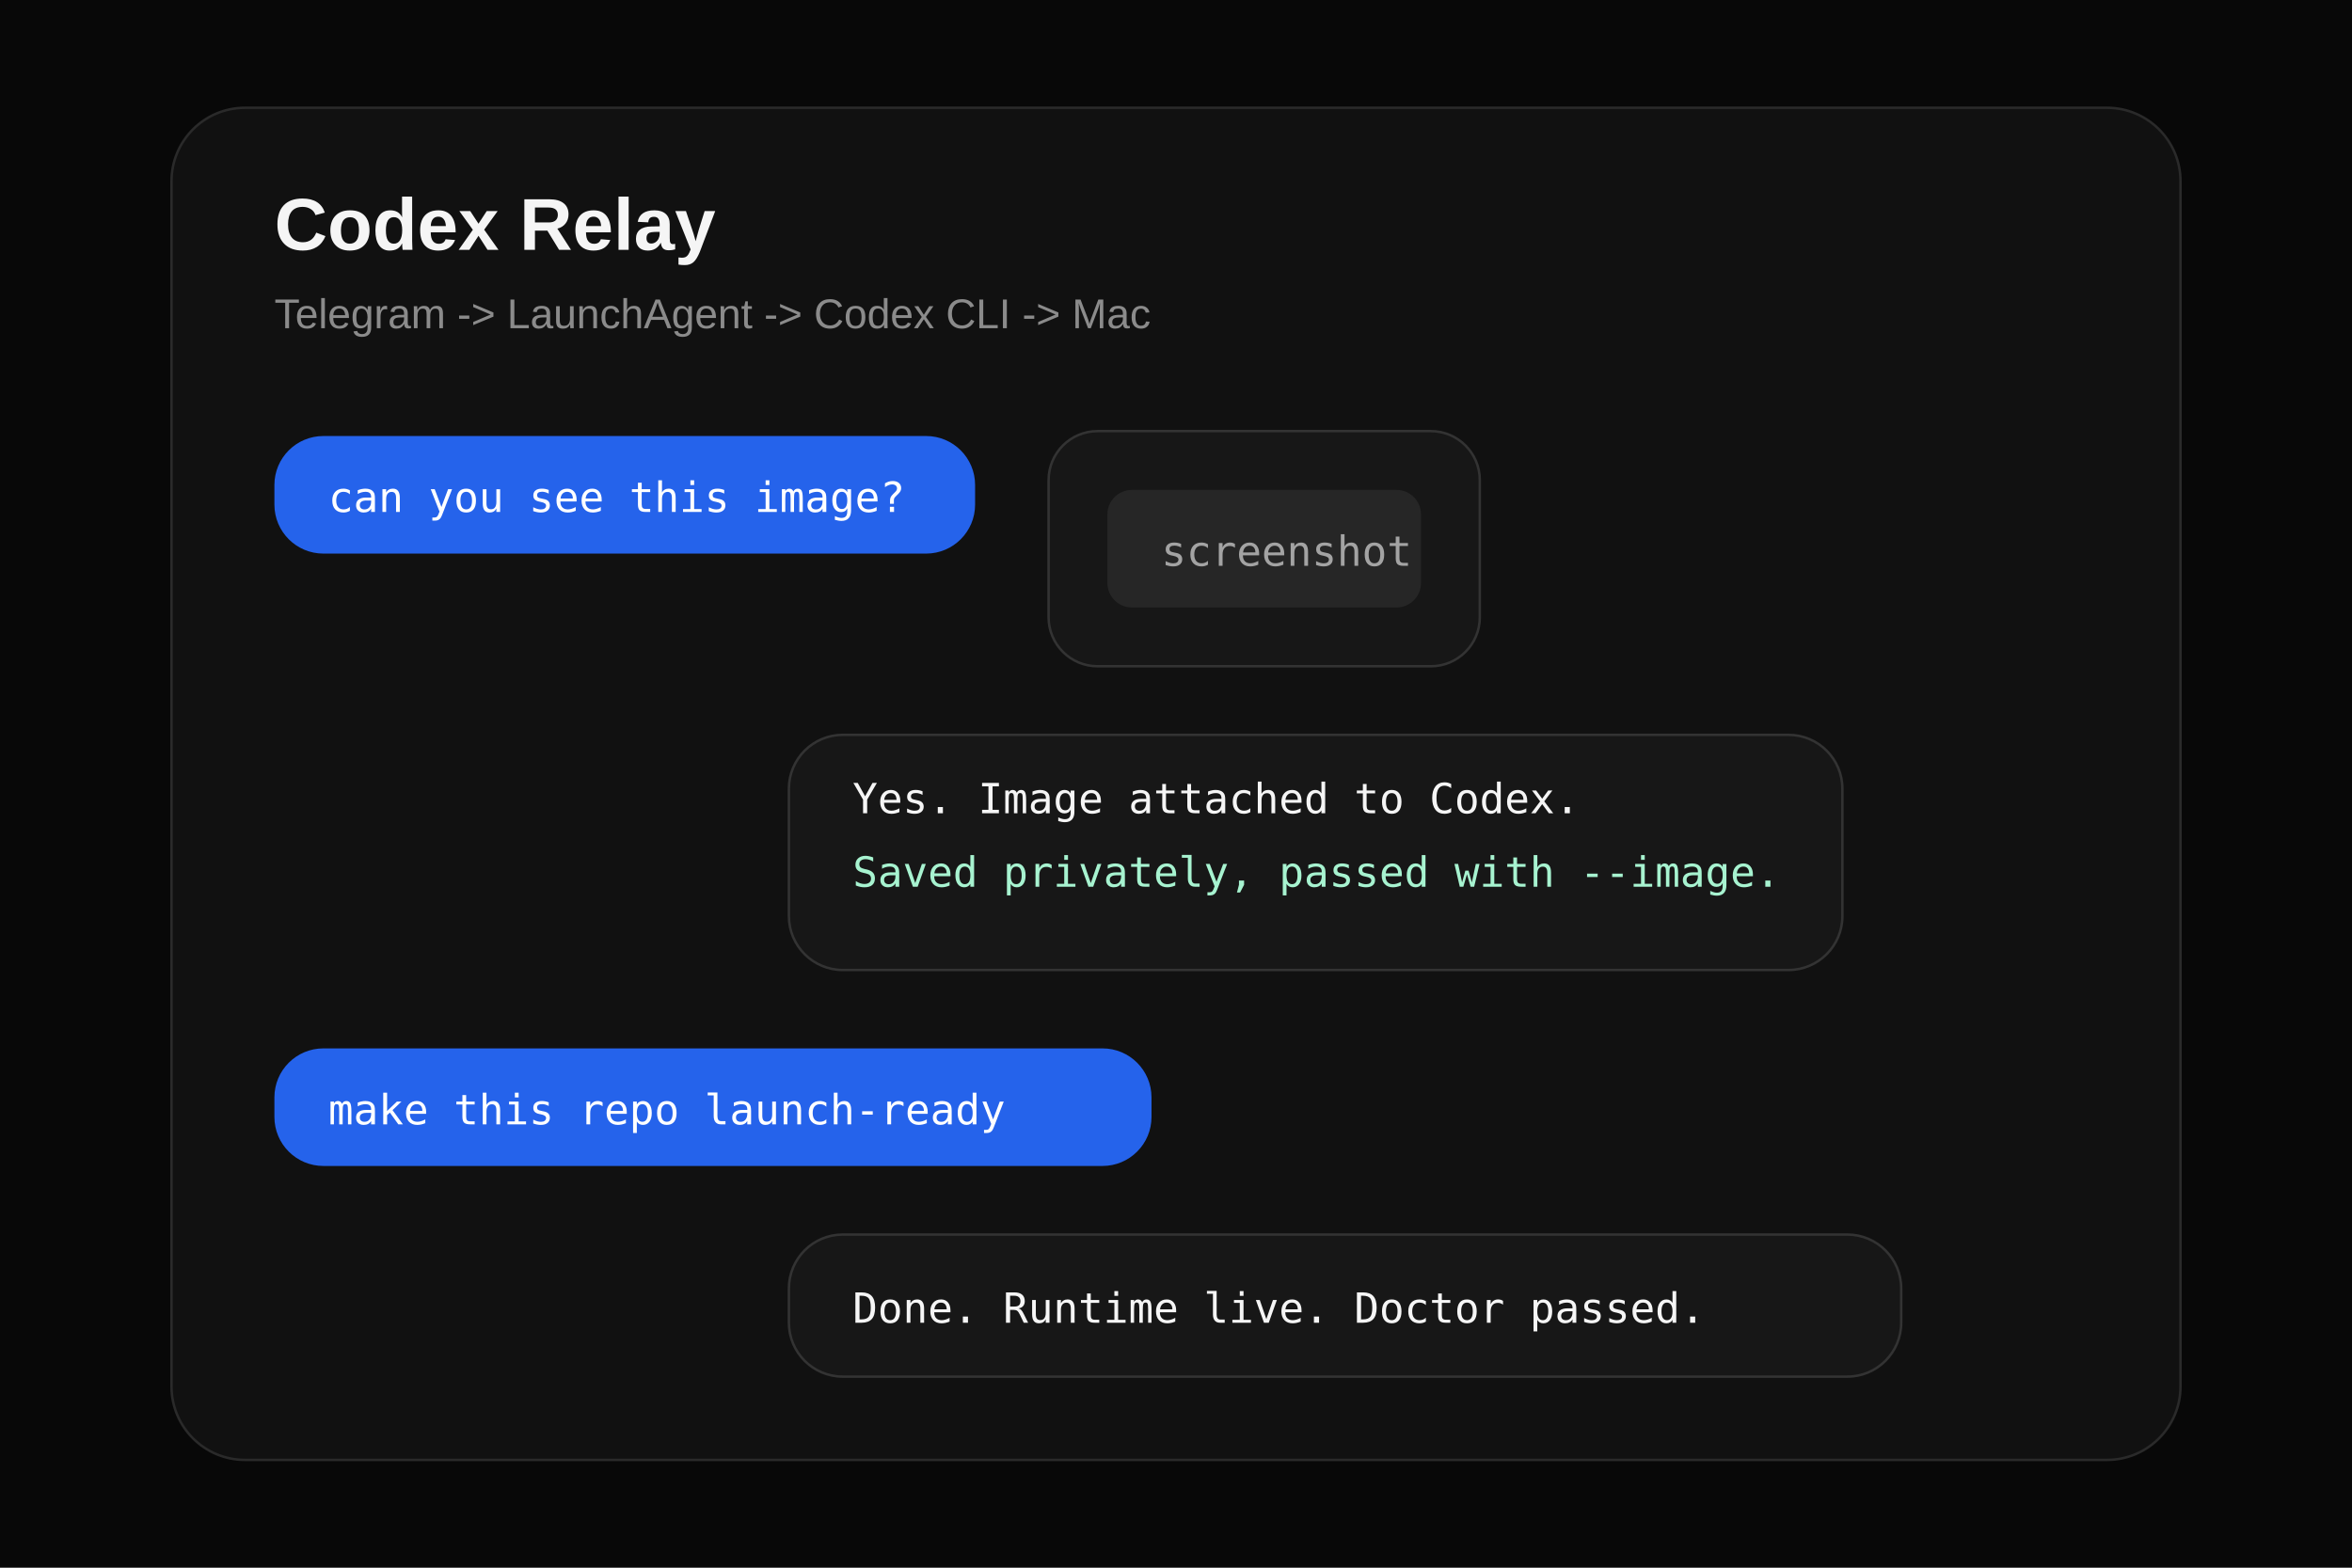
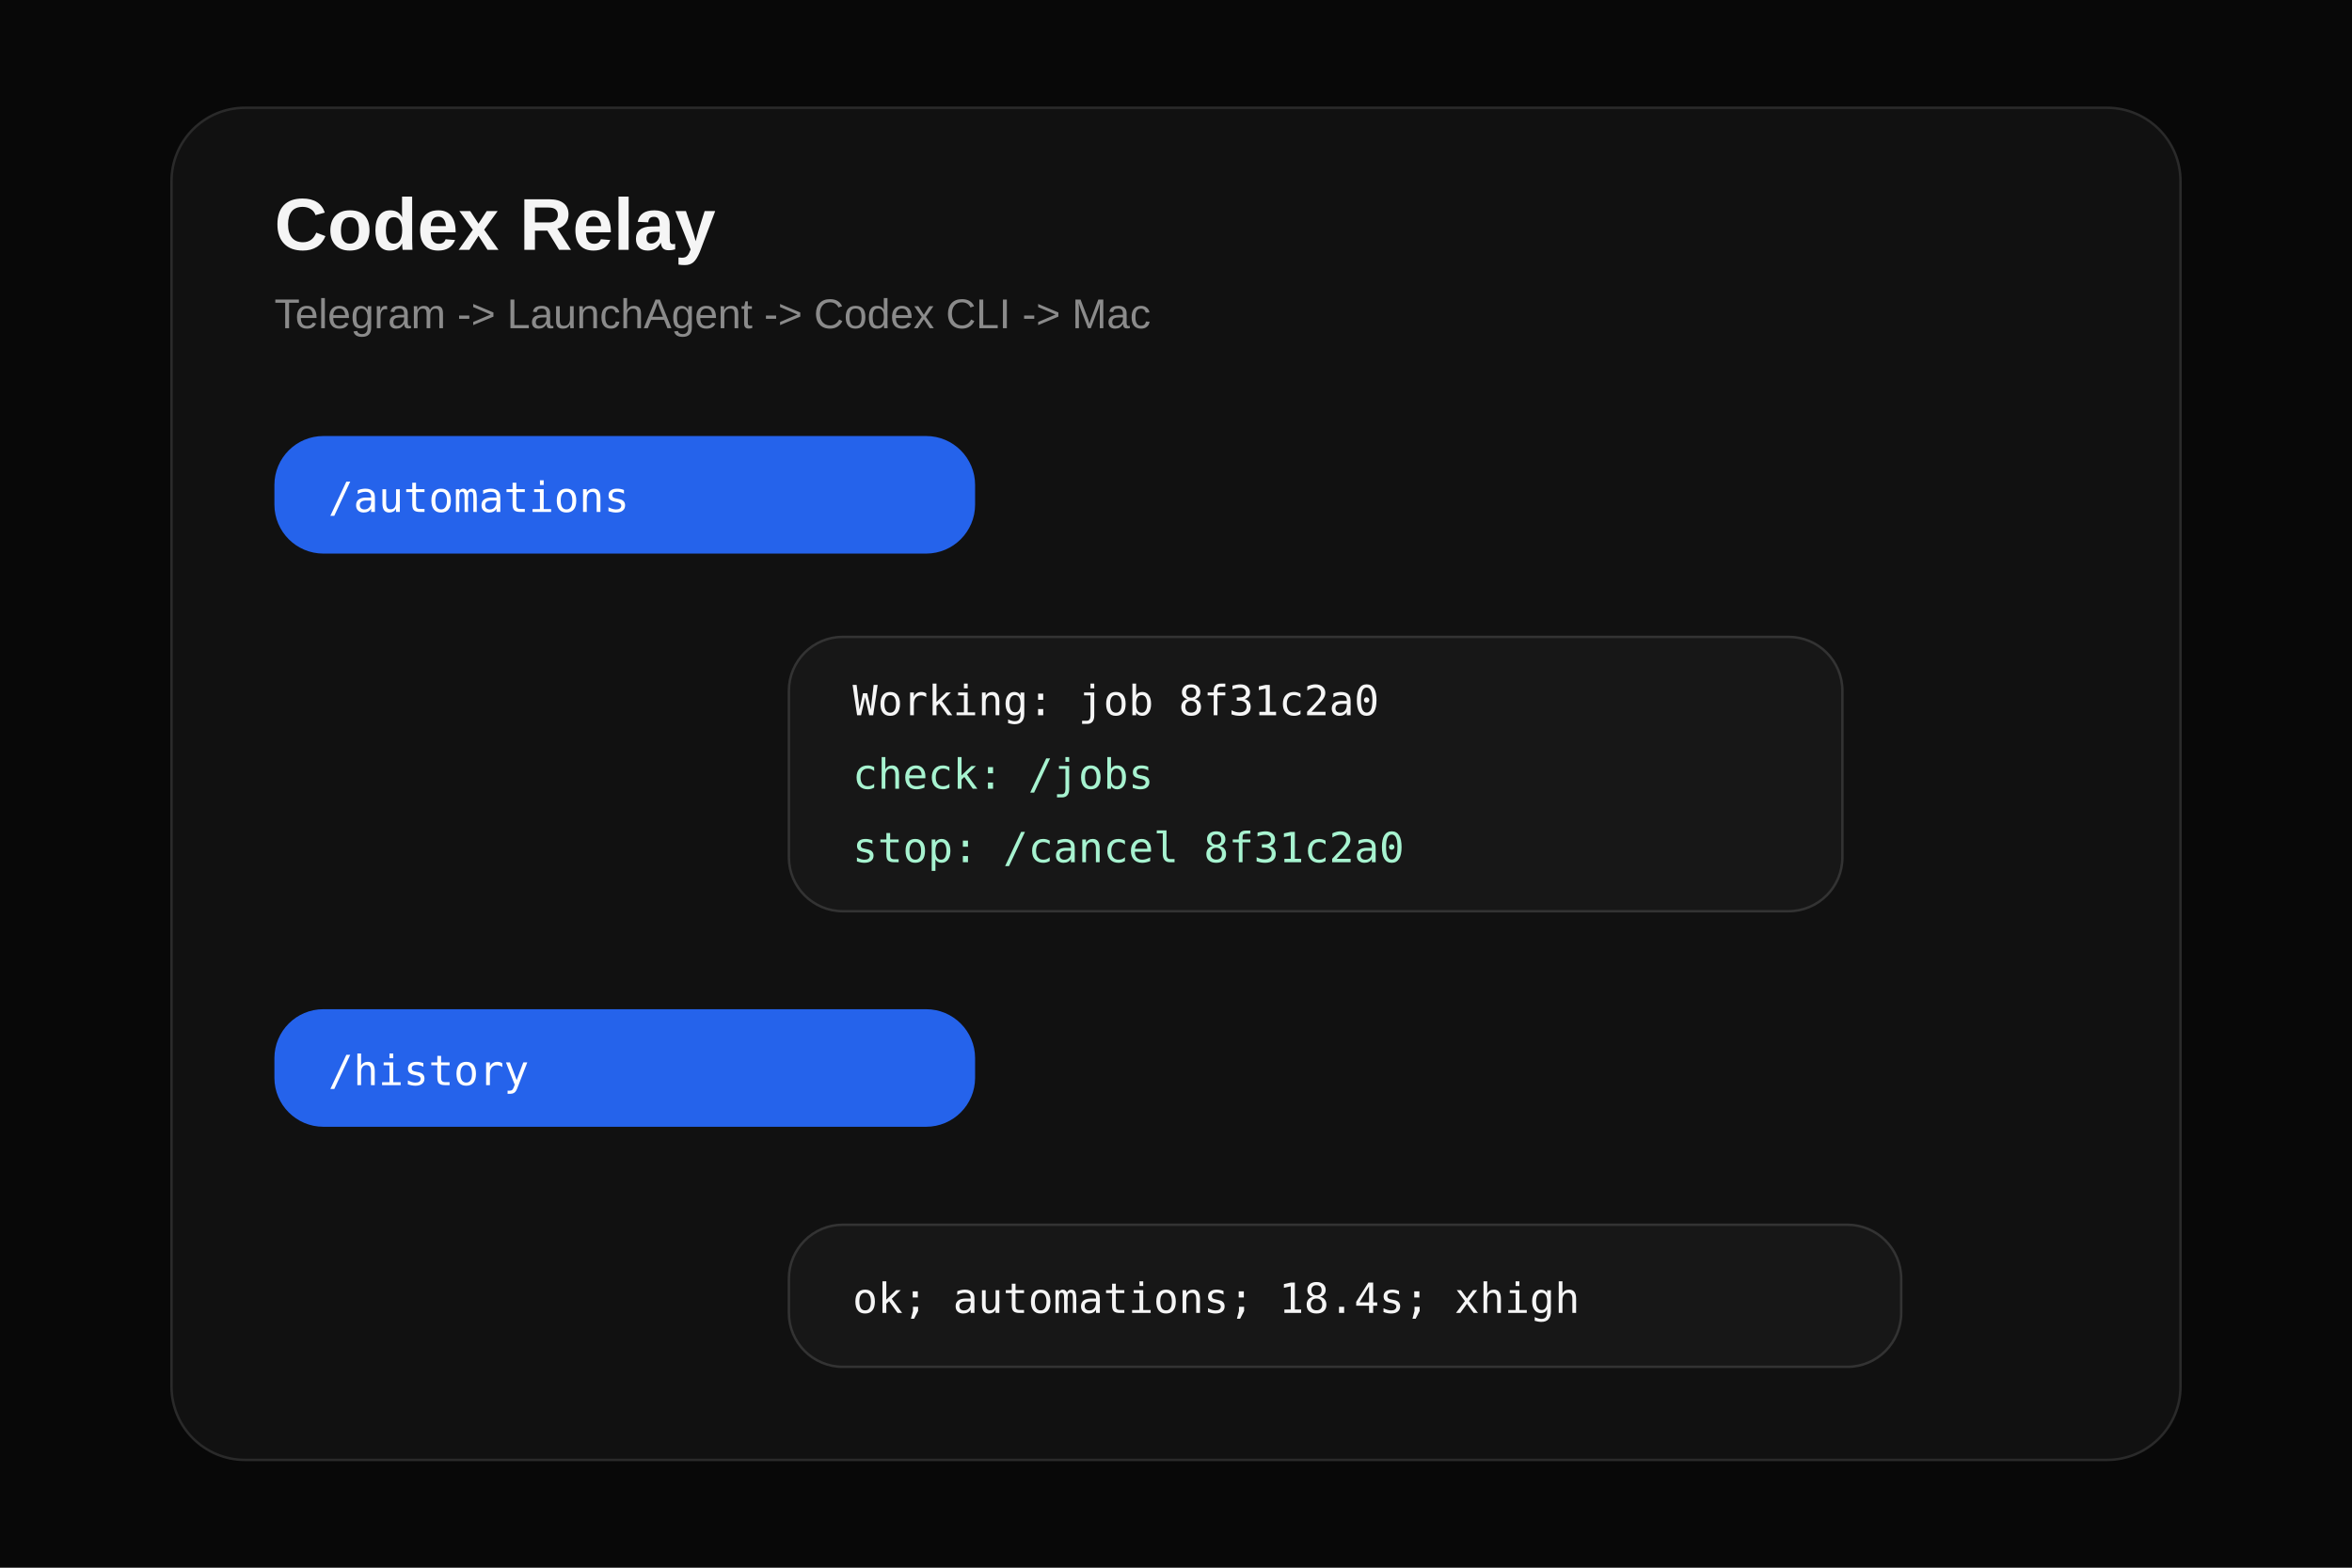
<svg xmlns="http://www.w3.org/2000/svg" width="960" height="640" viewBox="0 0 960 640" role="img" aria-label="Codex Relay Telegram transcript">
  <rect width="960" height="640" fill="#080808" />
  <rect x="70" y="44" width="820" height="552" rx="30" fill="#111111" stroke="#2a2a2a" />
  <text x="112" y="102" fill="#f5f5f5" font-family="Arial, sans-serif" font-size="30" font-weight="700">Codex Relay</text>
  <text x="112" y="134" fill="#8b8b8b" font-family="Arial, sans-serif" font-size="17">Telegram -&gt; LaunchAgent -&gt; Codex CLI -&gt; Mac</text>
  <g font-family="Menlo, monospace" font-size="17">
    <rect x="112" y="178" width="286" height="48" rx="20" fill="#2563eb" />
-     <text x="134" y="209" fill="#ffffff">can you see this image?</text>
-     <rect x="428" y="176" width="176" height="96" rx="20" fill="#171717" stroke="#333333" />
-     <rect x="452" y="200" width="128" height="48" rx="10" fill="#262626" />
-     <text x="474" y="231" fill="#a3a3a3">screenshot</text>
-     <rect x="322" y="300" width="430" height="96" rx="22" fill="#171717" stroke="#333333" />
-     <text x="348" y="332" fill="#f5f5f5">Yes. Image attached to Codex.</text>
-     <text x="348" y="362" fill="#a7f3d0">Saved privately, passed with --image.</text>
-     <rect x="112" y="428" width="358" height="48" rx="20" fill="#2563eb" />
-     <text x="134" y="459" fill="#ffffff">make this repo launch-ready</text>
-     <rect x="322" y="504" width="454" height="58" rx="22" fill="#171717" stroke="#333333" />
-     <text x="348" y="540" fill="#f5f5f5">Done. Runtime live. Doctor passed.</text>
+     <text x="134" y="209" fill="#ffffff">/automations</text>
+     <rect x="322" y="260" width="430" height="112" rx="22" fill="#171717" stroke="#333333" />
+     <text x="348" y="292" fill="#f5f5f5">Working: job 8f31c2a0</text>
+     <text x="348" y="322" fill="#a7f3d0">check: /jobs</text>
+     <text x="348" y="352" fill="#a7f3d0">stop: /cancel 8f31c2a0</text>
+     <rect x="112" y="412" width="286" height="48" rx="20" fill="#2563eb" />
+     <text x="134" y="443" fill="#ffffff">/history</text>
+     <rect x="322" y="500" width="454" height="58" rx="22" fill="#171717" stroke="#333333" />
+     <text x="348" y="536" fill="#f5f5f5">ok; automations; 18.4s; xhigh</text>
  </g>
</svg>
